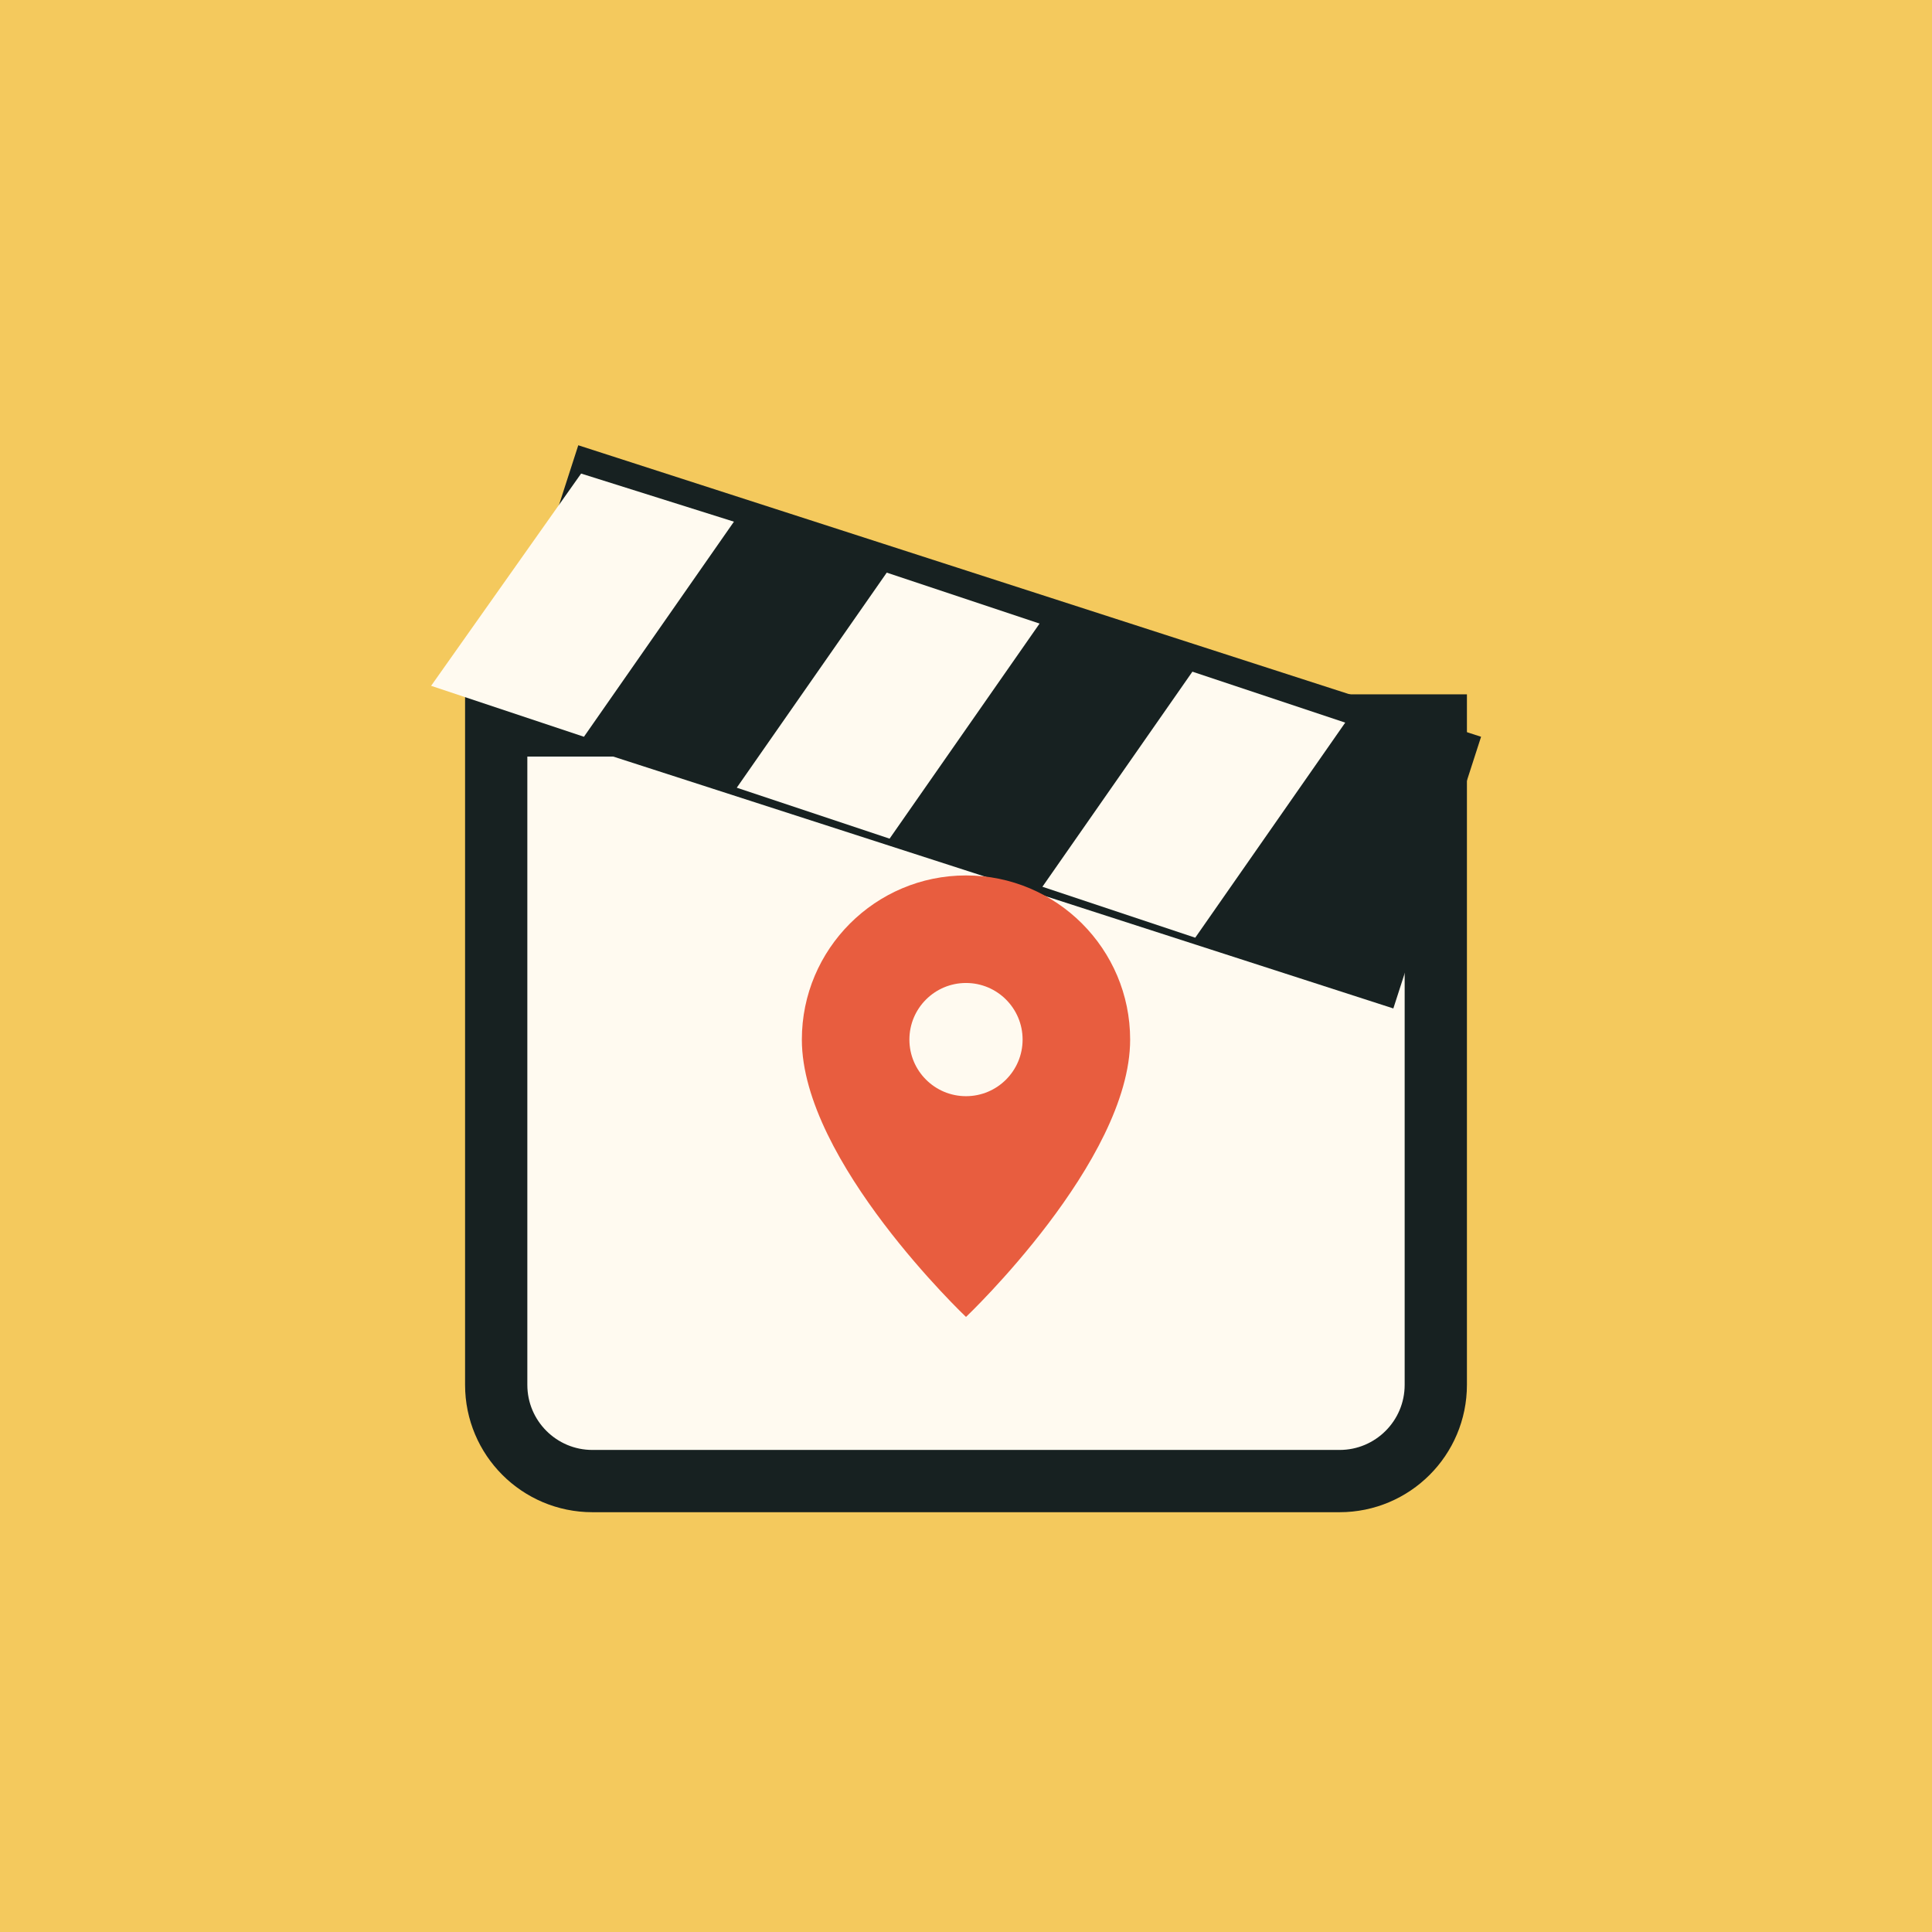
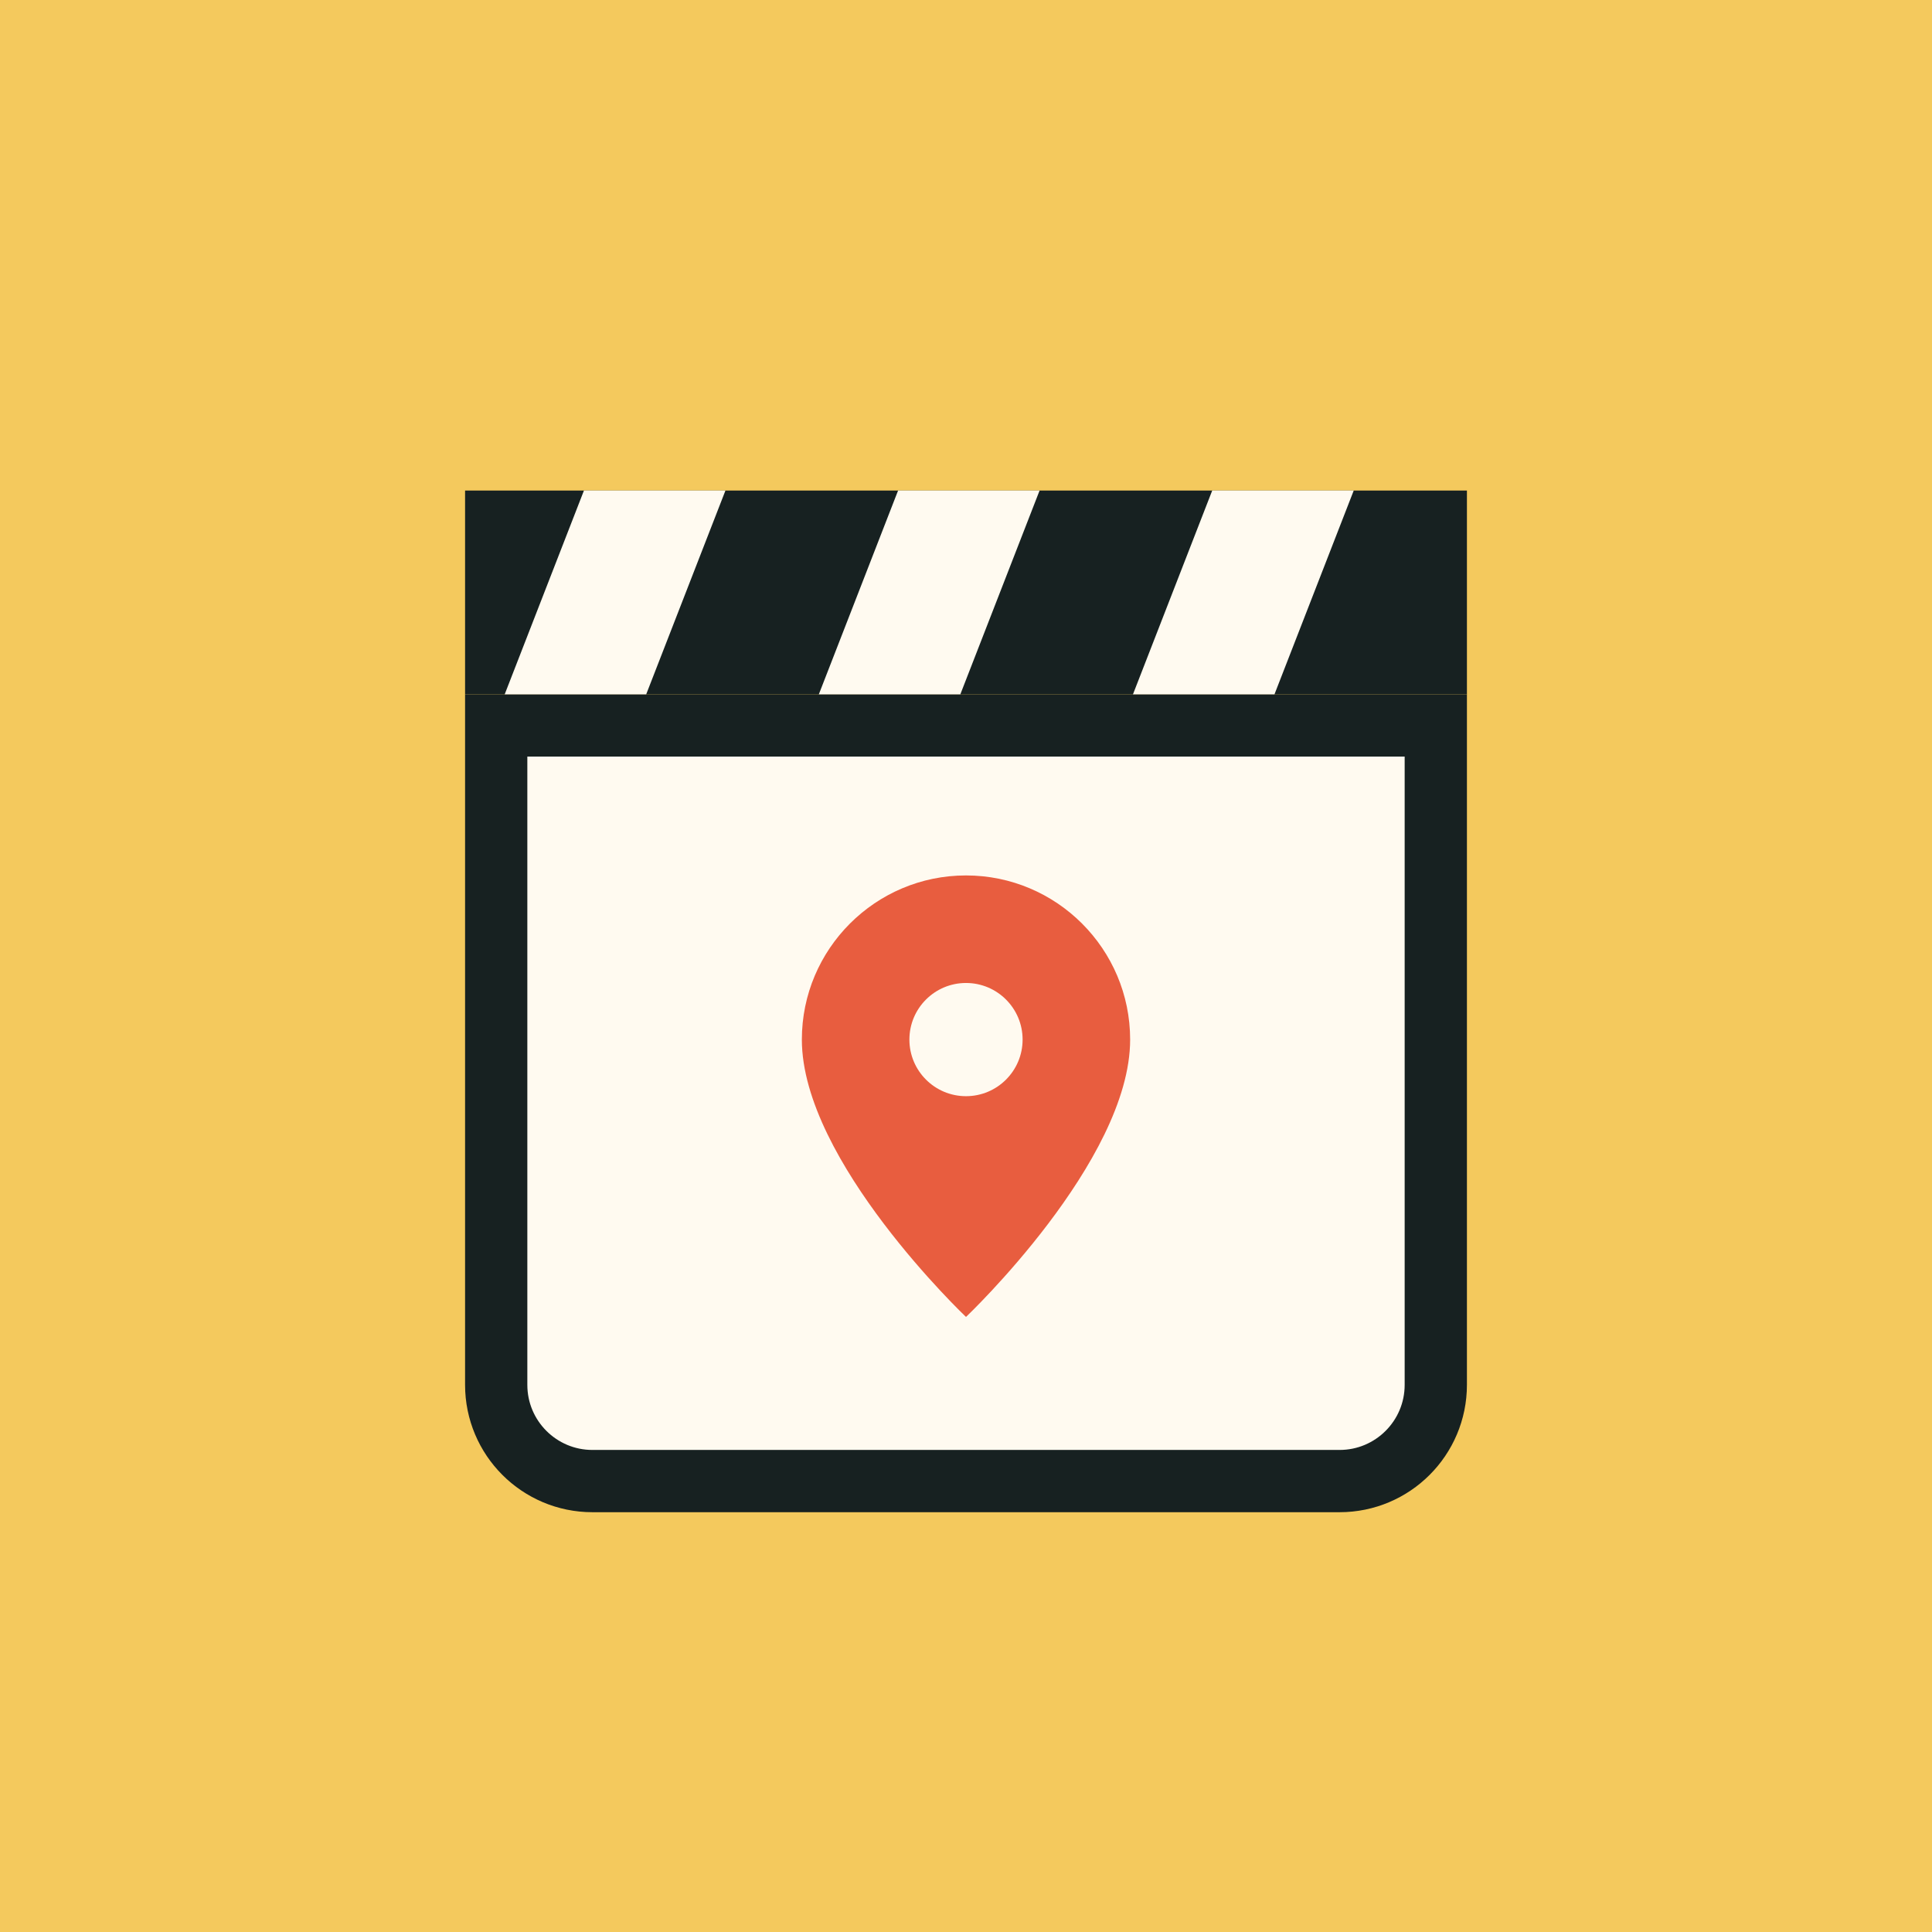
<svg xmlns="http://www.w3.org/2000/svg" viewBox="0 0 512 512">
  <rect width="512" height="512" fill="#F4C95D" />
  <g transform="translate(64 64) scale(.75)">
    <path d="M90 171h332v233a34 34 0 0 1-34 34H124a34 34 0 0 1-34-34V171Z" fill="#fffaf0" stroke="#172121" stroke-width="22" />
-     <path d="m88 168 31-96 319 103-31 96L88 168Z" fill="#172121" />
-     <path d="m120 82 54 17-53 76-54-18 53-75Zm108 35 54 18-53 76-54-18 53-76Zm108 35 54 18-53 76-54-18 53-76Z" fill="#fffaf0" />
+     <path d="M79 88h354v72H79Z" fill="#172121" />
+     <path d="m121 88h50l-28 72H93l28-72Zm111 0h50l-28 72h-50l28-72Zm111 0h50l-28 72h-50l28-72Z" fill="#fffaf0" />
    <path d="M198 282c0-32 26-58 58-58s58 26 58 58c0 43-58 98-58 98s-58-55-58-98Z" fill="#E85D3F" />
    <circle cx="256" cy="282" r="20" fill="#fffaf0" />
  </g>
</svg>
